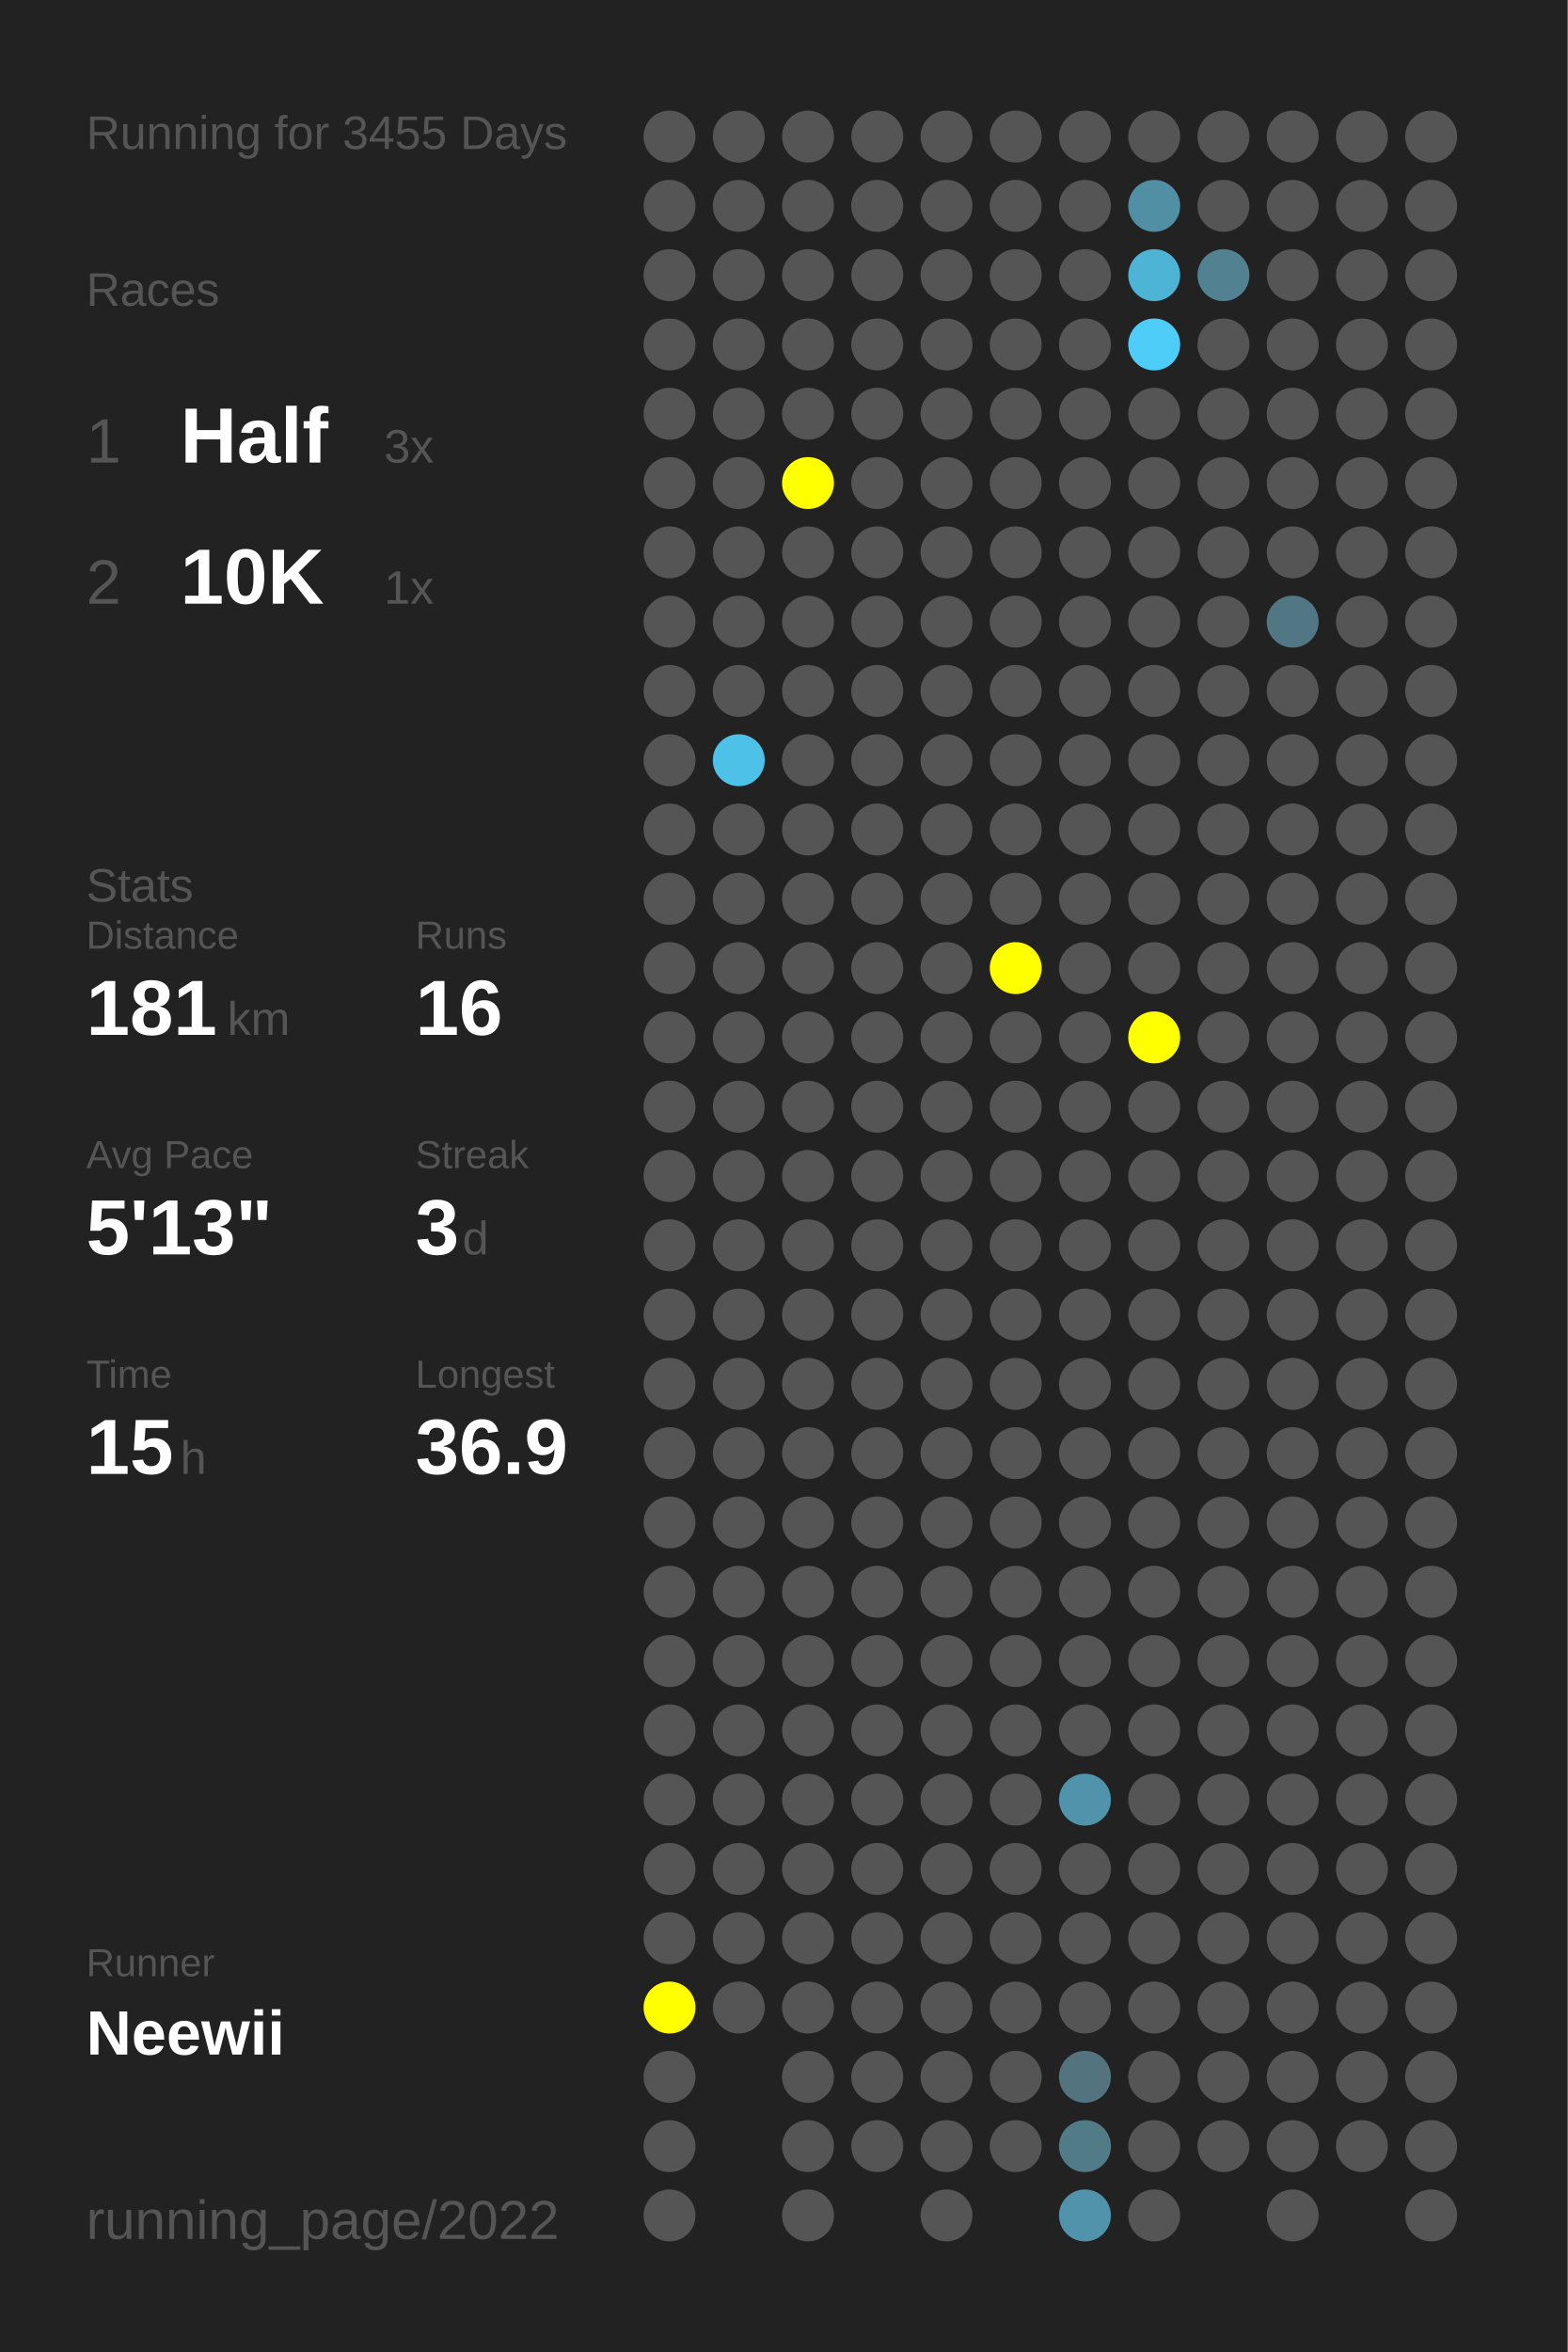
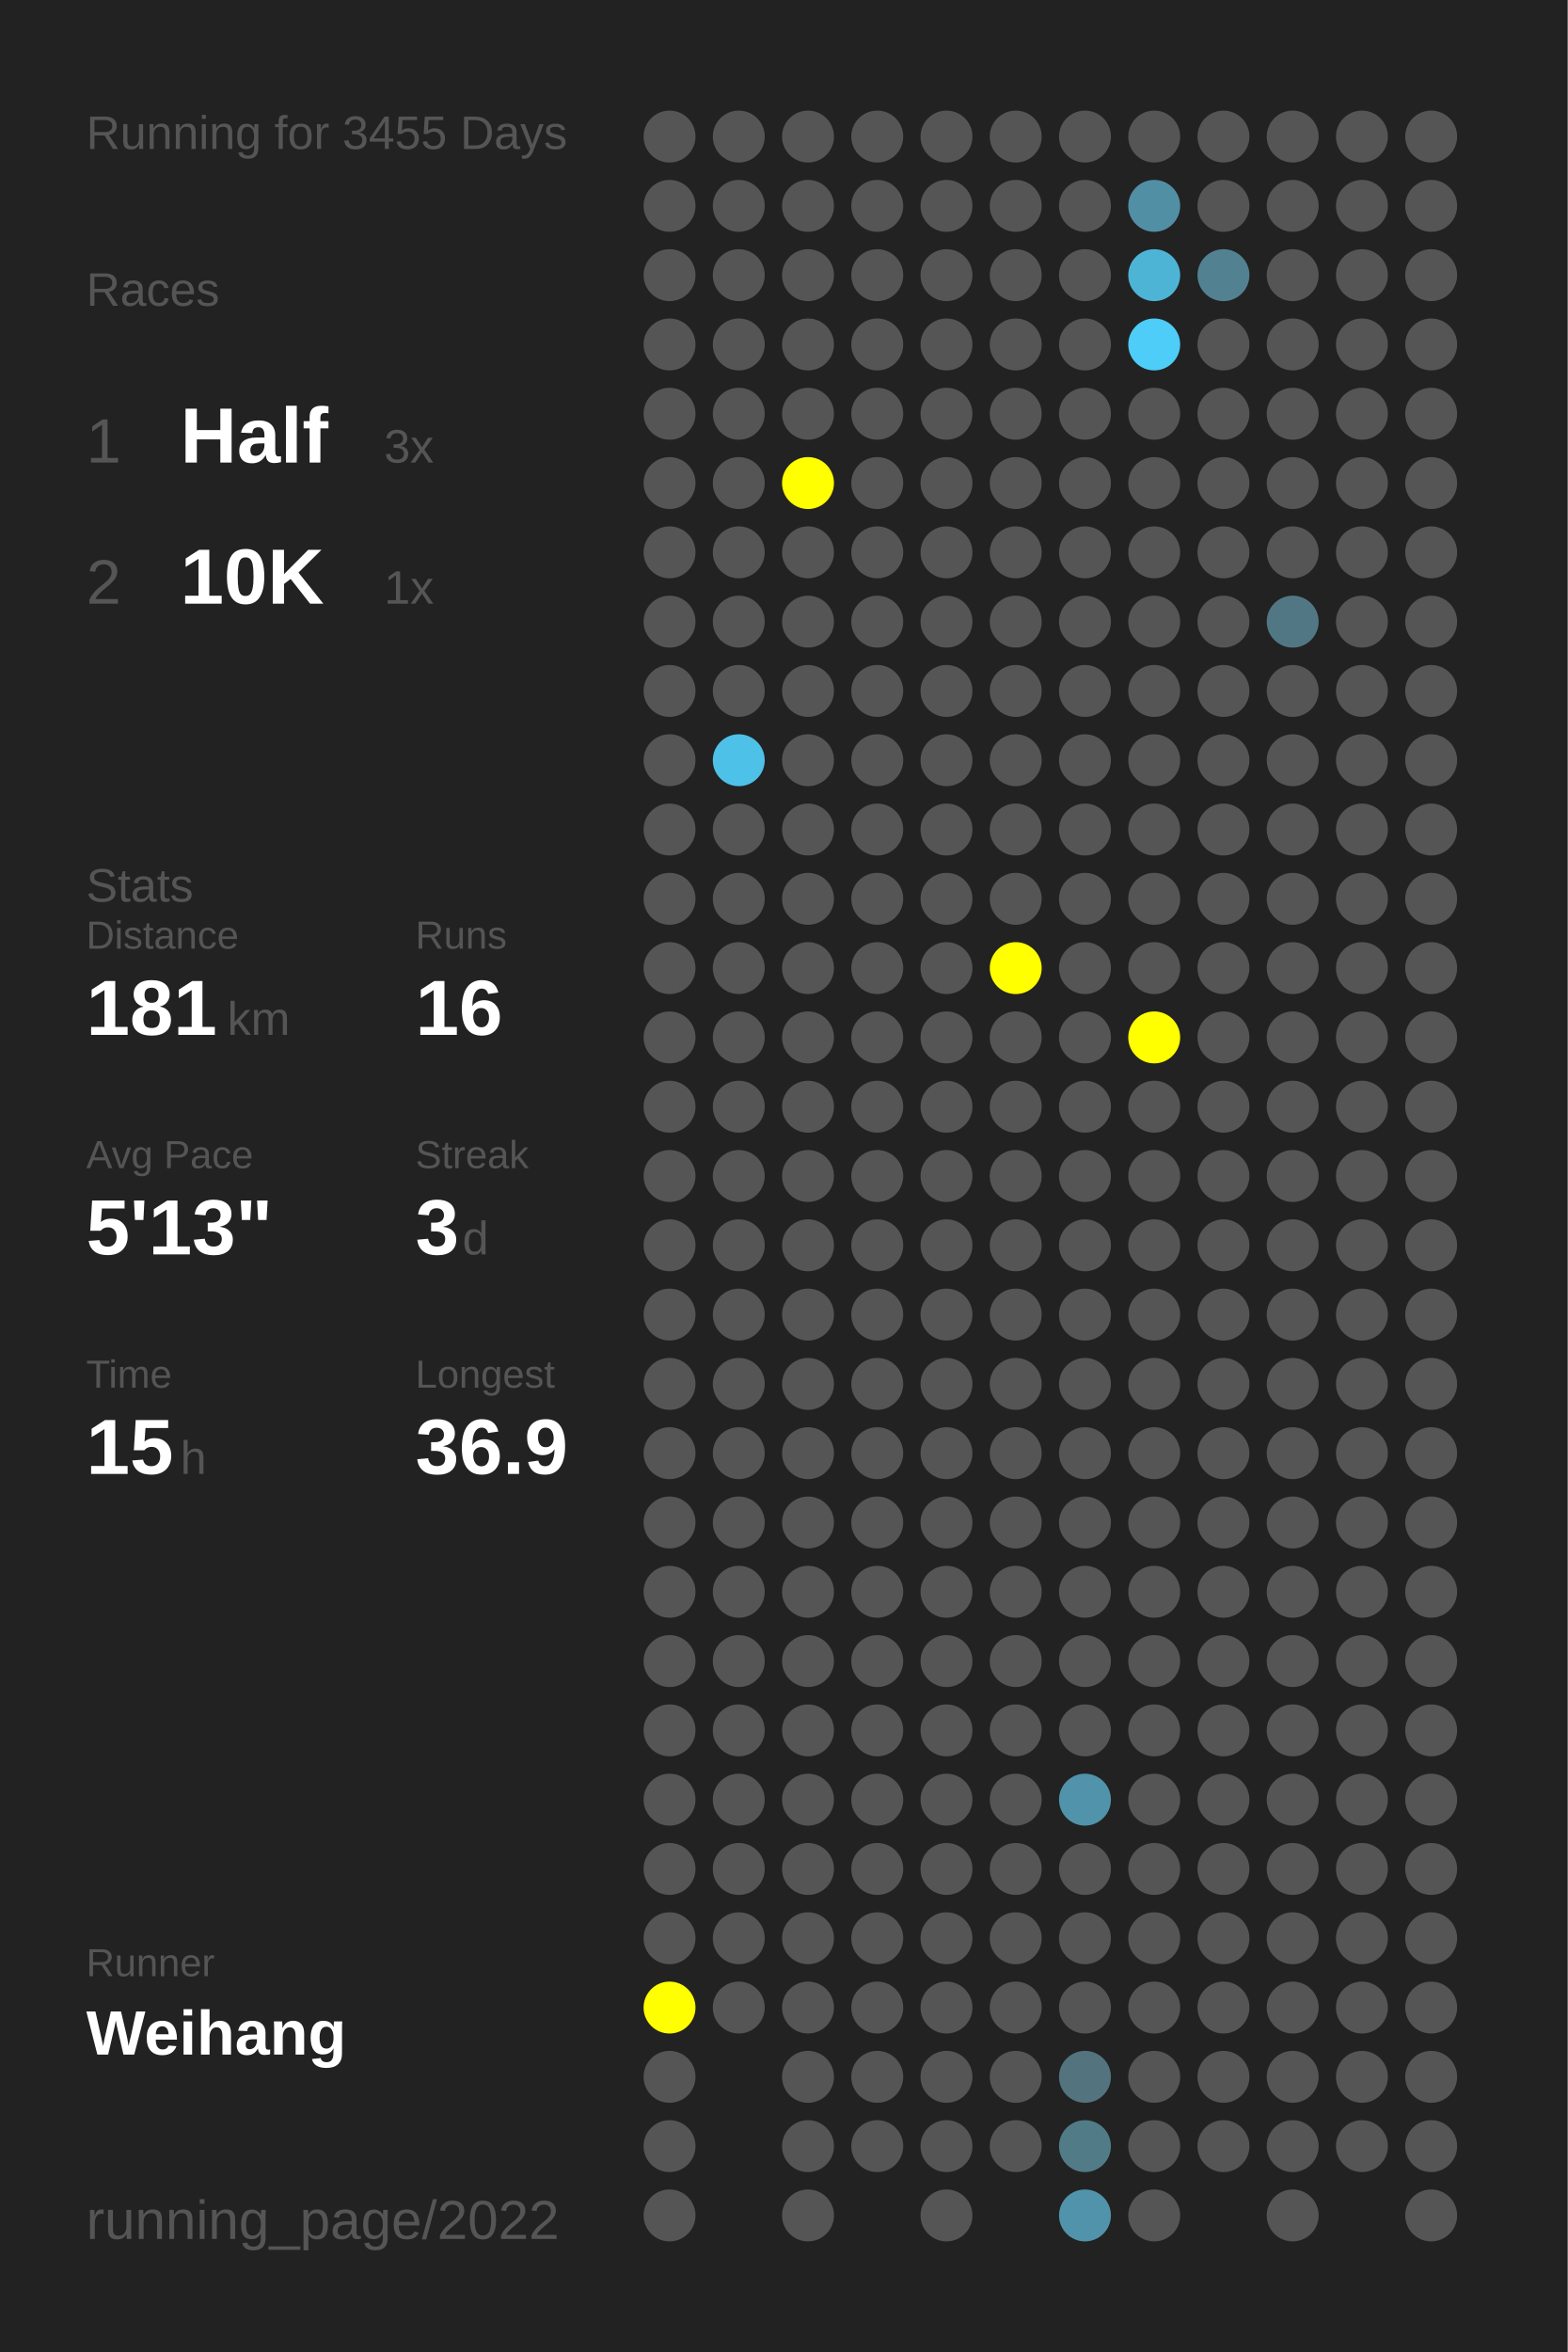
<svg xmlns="http://www.w3.org/2000/svg" baseProfile="full" height="300mm" version="1.1" viewBox="0,0,200,300" width="200mm">
  <defs />
  <rect fill="#222222" height="300" width="200" x="0" y="0" />
  <text fill="#555555" style="font-size:6px; font-family:Arial;" x="11" y="19">Running for 3455 Days</text>
  <text fill="#555555" style="font-size:6px; font-family:Arial;" x="11" y="39">Races</text>
  <text fill="#555555" style="font-size:8px; font-family:Arial;" x="11" y="59">1</text>
  <text fill="#FFFFFF" style="font-size:10px; font-family:Arial; font-weight:bold;" x="23" y="59">Half</text>
  <text fill="#555555" style="font-size:6px; font-family:Arial;" x="49" y="59">3x</text>
  <text fill="#555555" style="font-size:8px; font-family:Arial;" x="11" y="77">2</text>
  <text fill="#FFFFFF" style="font-size:10px; font-family:Arial; font-weight:bold;" x="23" y="77">10K</text>
  <text fill="#555555" style="font-size:6px; font-family:Arial;" x="49" y="77">1x</text>
  <text fill="#555555" style="font-size:6px; font-family:Arial;" x="11" y="115">Stats</text>
  <text fill="#555555" style="font-size:5px; font-family:Arial;" x="11" y="121">Distance</text>
  <text fill="#FFFFFF" style="font-size:10px; font-family:Arial; font-weight:bold;" x="11" y="132">181</text>
  <text fill="#555555" style="font-size:6px; font-family:Arial;" x="29" y="132">km</text>
  <text fill="#555555" style="font-size:5px; font-family:Arial;" x="53" y="121">Runs</text>
  <text fill="#FFFFFF" style="font-size:10px; font-family:Arial; font-weight:bold;" x="53" y="132">16</text>
  <text fill="#555555" style="font-size:5px; font-family:Arial;" x="11" y="149">Avg Pace</text>
  <text fill="#FFFFFF" style="font-size:10px; font-family:Arial; font-weight:bold;" x="11" y="160">5'13"</text>
  <text fill="#555555" style="font-size:5px; font-family:Arial;" x="53" y="149">Streak</text>
  <text fill="#FFFFFF" style="font-size:10px; font-family:Arial; font-weight:bold;" x="53" y="160">3</text>
  <text fill="#555555" style="font-size:6px; font-family:Arial;" x="59" y="160">d</text>
  <text fill="#555555" style="font-size:5px; font-family:Arial;" x="11" y="177">Time</text>
  <text fill="#FFFFFF" style="font-size:10px; font-family:Arial; font-weight:bold;" x="11" y="188">15</text>
  <text fill="#555555" style="font-size:6px; font-family:Arial;" x="23" y="188">h</text>
  <text fill="#555555" style="font-size:5px; font-family:Arial;" x="53" y="177">Longest</text>
  <text fill="#FFFFFF" style="font-size:10px; font-family:Arial; font-weight:bold;" x="53" y="188">36.9</text>
  <text fill="#555555" style="font-size:5px; font-family:Arial;" x="11" y="252.065">Runner</text>
-   <text fill="#FFFFFF" style="font-size:8px; font-family:Arial; font-weight:bold;" x="11" y="262.065">Neewii</text>
+   <text fill="#FFFFFF" style="font-size:8px; font-family:Arial; font-weight:bold;" x="11" y="262.065">Weihang</text>
  <text fill="#555555" style="font-size:7px; font-family:Arial;" x="11" y="285.581">running_page/2022</text>
  <circle cx="85.417" cy="17.419" fill="#555555" r="3.312" />
  <circle cx="85.417" cy="26.258" fill="#555555" r="3.312" />
  <circle cx="85.417" cy="35.097" fill="#555555" r="3.312" />
  <circle cx="85.417" cy="43.935" fill="#555555" r="3.312" />
  <circle cx="85.417" cy="52.774" fill="#555555" r="3.312" />
  <circle cx="85.417" cy="61.613" fill="#555555" r="3.312" />
  <circle cx="85.417" cy="70.452" fill="#555555" r="3.312" />
  <circle cx="85.417" cy="79.29" fill="#555555" r="3.312" />
  <circle cx="85.417" cy="88.129" fill="#555555" r="3.312" />
  <circle cx="85.417" cy="96.968" fill="#555555" r="3.312" />
  <circle cx="85.417" cy="105.806" fill="#555555" r="3.312" />
  <circle cx="85.417" cy="114.645" fill="#555555" r="3.312" />
  <circle cx="85.417" cy="123.484" fill="#555555" r="3.312" />
  <circle cx="85.417" cy="132.323" fill="#555555" r="3.312" />
  <circle cx="85.417" cy="141.161" fill="#555555" r="3.312" />
  <circle cx="85.417" cy="150" fill="#555555" r="3.312" />
  <circle cx="85.417" cy="158.839" fill="#555555" r="3.312" />
  <circle cx="85.417" cy="167.677" fill="#555555" r="3.312" />
  <circle cx="85.417" cy="176.516" fill="#555555" r="3.312" />
  <circle cx="85.417" cy="185.355" fill="#555555" r="3.312" />
  <circle cx="85.417" cy="194.194" fill="#555555" r="3.312" />
  <circle cx="85.417" cy="203.032" fill="#555555" r="3.312" />
  <circle cx="85.417" cy="211.871" fill="#555555" r="3.312" />
  <circle cx="85.417" cy="220.71" fill="#555555" r="3.312" />
  <circle cx="85.417" cy="229.548" fill="#555555" r="3.312" />
  <circle cx="85.417" cy="238.387" fill="#555555" r="3.312" />
  <circle cx="85.417" cy="247.226" fill="#555555" r="3.312" />
  <circle cx="85.417" cy="256.065" fill="#FFFF00" r="3.312" />
  <circle cx="85.417" cy="264.903" fill="#555555" r="3.312" />
  <circle cx="85.417" cy="273.742" fill="#555555" r="3.312" />
  <circle cx="85.417" cy="282.581" fill="#555555" r="3.312" />
  <circle cx="94.25" cy="17.419" fill="#555555" r="3.312" />
  <circle cx="94.25" cy="26.258" fill="#555555" r="3.312" />
  <circle cx="94.25" cy="35.097" fill="#555555" r="3.312" />
  <circle cx="94.25" cy="43.935" fill="#555555" r="3.312" />
  <circle cx="94.25" cy="52.774" fill="#555555" r="3.312" />
  <circle cx="94.25" cy="61.613" fill="#555555" r="3.312" />
  <circle cx="94.25" cy="70.452" fill="#555555" r="3.312" />
  <circle cx="94.25" cy="79.29" fill="#555555" r="3.312" />
  <circle cx="94.25" cy="88.129" fill="#555555" r="3.312" />
  <circle cx="94.25" cy="96.968" fill="#4ec1e8" r="3.312" />
  <circle cx="94.25" cy="105.806" fill="#555555" r="3.312" />
  <circle cx="94.25" cy="114.645" fill="#555555" r="3.312" />
  <circle cx="94.25" cy="123.484" fill="#555555" r="3.312" />
  <circle cx="94.25" cy="132.323" fill="#555555" r="3.312" />
  <circle cx="94.25" cy="141.161" fill="#555555" r="3.312" />
  <circle cx="94.25" cy="150" fill="#555555" r="3.312" />
  <circle cx="94.25" cy="158.839" fill="#555555" r="3.312" />
  <circle cx="94.25" cy="167.677" fill="#555555" r="3.312" />
  <circle cx="94.25" cy="176.516" fill="#555555" r="3.312" />
  <circle cx="94.25" cy="185.355" fill="#555555" r="3.312" />
  <circle cx="94.25" cy="194.194" fill="#555555" r="3.312" />
  <circle cx="94.25" cy="203.032" fill="#555555" r="3.312" />
  <circle cx="94.25" cy="211.871" fill="#555555" r="3.312" />
  <circle cx="94.25" cy="220.71" fill="#555555" r="3.312" />
  <circle cx="94.25" cy="229.548" fill="#555555" r="3.312" />
  <circle cx="94.25" cy="238.387" fill="#555555" r="3.312" />
  <circle cx="94.25" cy="247.226" fill="#555555" r="3.312" />
  <circle cx="94.25" cy="256.065" fill="#555555" r="3.312" />
  <circle cx="103.083" cy="17.419" fill="#555555" r="3.312" />
  <circle cx="103.083" cy="26.258" fill="#555555" r="3.312" />
  <circle cx="103.083" cy="35.097" fill="#555555" r="3.312" />
  <circle cx="103.083" cy="43.935" fill="#555555" r="3.312" />
  <circle cx="103.083" cy="52.774" fill="#555555" r="3.312" />
  <circle cx="103.083" cy="61.613" fill="#FFFF00" r="3.312" />
  <circle cx="103.083" cy="70.452" fill="#555555" r="3.312" />
  <circle cx="103.083" cy="79.29" fill="#555555" r="3.312" />
  <circle cx="103.083" cy="88.129" fill="#555555" r="3.312" />
  <circle cx="103.083" cy="96.968" fill="#555555" r="3.312" />
  <circle cx="103.083" cy="105.806" fill="#555555" r="3.312" />
  <circle cx="103.083" cy="114.645" fill="#555555" r="3.312" />
  <circle cx="103.083" cy="123.484" fill="#555555" r="3.312" />
  <circle cx="103.083" cy="132.323" fill="#555555" r="3.312" />
  <circle cx="103.083" cy="141.161" fill="#555555" r="3.312" />
  <circle cx="103.083" cy="150" fill="#555555" r="3.312" />
  <circle cx="103.083" cy="158.839" fill="#555555" r="3.312" />
  <circle cx="103.083" cy="167.677" fill="#555555" r="3.312" />
  <circle cx="103.083" cy="176.516" fill="#555555" r="3.312" />
  <circle cx="103.083" cy="185.355" fill="#555555" r="3.312" />
  <circle cx="103.083" cy="194.194" fill="#555555" r="3.312" />
  <circle cx="103.083" cy="203.032" fill="#555555" r="3.312" />
  <circle cx="103.083" cy="211.871" fill="#555555" r="3.312" />
  <circle cx="103.083" cy="220.71" fill="#555555" r="3.312" />
  <circle cx="103.083" cy="229.548" fill="#555555" r="3.312" />
  <circle cx="103.083" cy="238.387" fill="#555555" r="3.312" />
  <circle cx="103.083" cy="247.226" fill="#555555" r="3.312" />
  <circle cx="103.083" cy="256.065" fill="#555555" r="3.312" />
  <circle cx="103.083" cy="264.903" fill="#555555" r="3.312" />
  <circle cx="103.083" cy="273.742" fill="#555555" r="3.312" />
  <circle cx="103.083" cy="282.581" fill="#555555" r="3.312" />
  <circle cx="111.917" cy="17.419" fill="#555555" r="3.312" />
  <circle cx="111.917" cy="26.258" fill="#555555" r="3.312" />
  <circle cx="111.917" cy="35.097" fill="#555555" r="3.312" />
  <circle cx="111.917" cy="43.935" fill="#555555" r="3.312" />
  <circle cx="111.917" cy="52.774" fill="#555555" r="3.312" />
  <circle cx="111.917" cy="61.613" fill="#555555" r="3.312" />
  <circle cx="111.917" cy="70.452" fill="#555555" r="3.312" />
  <circle cx="111.917" cy="79.29" fill="#555555" r="3.312" />
  <circle cx="111.917" cy="88.129" fill="#555555" r="3.312" />
  <circle cx="111.917" cy="96.968" fill="#555555" r="3.312" />
  <circle cx="111.917" cy="105.806" fill="#555555" r="3.312" />
  <circle cx="111.917" cy="114.645" fill="#555555" r="3.312" />
  <circle cx="111.917" cy="123.484" fill="#555555" r="3.312" />
  <circle cx="111.917" cy="132.323" fill="#555555" r="3.312" />
  <circle cx="111.917" cy="141.161" fill="#555555" r="3.312" />
  <circle cx="111.917" cy="150" fill="#555555" r="3.312" />
  <circle cx="111.917" cy="158.839" fill="#555555" r="3.312" />
  <circle cx="111.917" cy="167.677" fill="#555555" r="3.312" />
  <circle cx="111.917" cy="176.516" fill="#555555" r="3.312" />
  <circle cx="111.917" cy="185.355" fill="#555555" r="3.312" />
  <circle cx="111.917" cy="194.194" fill="#555555" r="3.312" />
  <circle cx="111.917" cy="203.032" fill="#555555" r="3.312" />
  <circle cx="111.917" cy="211.871" fill="#555555" r="3.312" />
  <circle cx="111.917" cy="220.71" fill="#555555" r="3.312" />
  <circle cx="111.917" cy="229.548" fill="#555555" r="3.312" />
  <circle cx="111.917" cy="238.387" fill="#555555" r="3.312" />
  <circle cx="111.917" cy="247.226" fill="#555555" r="3.312" />
  <circle cx="111.917" cy="256.065" fill="#555555" r="3.312" />
  <circle cx="111.917" cy="264.903" fill="#555555" r="3.312" />
  <circle cx="111.917" cy="273.742" fill="#555555" r="3.312" />
  <circle cx="120.75" cy="17.419" fill="#555555" r="3.312" />
  <circle cx="120.75" cy="26.258" fill="#555555" r="3.312" />
  <circle cx="120.75" cy="35.097" fill="#555555" r="3.312" />
  <circle cx="120.75" cy="43.935" fill="#555555" r="3.312" />
  <circle cx="120.75" cy="52.774" fill="#555555" r="3.312" />
  <circle cx="120.75" cy="61.613" fill="#555555" r="3.312" />
  <circle cx="120.75" cy="70.452" fill="#555555" r="3.312" />
  <circle cx="120.75" cy="79.29" fill="#555555" r="3.312" />
  <circle cx="120.75" cy="88.129" fill="#555555" r="3.312" />
  <circle cx="120.75" cy="96.968" fill="#555555" r="3.312" />
  <circle cx="120.75" cy="105.806" fill="#555555" r="3.312" />
  <circle cx="120.75" cy="114.645" fill="#555555" r="3.312" />
  <circle cx="120.75" cy="123.484" fill="#555555" r="3.312" />
  <circle cx="120.75" cy="132.323" fill="#555555" r="3.312" />
  <circle cx="120.75" cy="141.161" fill="#555555" r="3.312" />
  <circle cx="120.75" cy="150" fill="#555555" r="3.312" />
  <circle cx="120.75" cy="158.839" fill="#555555" r="3.312" />
  <circle cx="120.75" cy="167.677" fill="#555555" r="3.312" />
  <circle cx="120.75" cy="176.516" fill="#555555" r="3.312" />
  <circle cx="120.75" cy="185.355" fill="#555555" r="3.312" />
  <circle cx="120.75" cy="194.194" fill="#555555" r="3.312" />
  <circle cx="120.75" cy="203.032" fill="#555555" r="3.312" />
  <circle cx="120.75" cy="211.871" fill="#555555" r="3.312" />
  <circle cx="120.75" cy="220.71" fill="#555555" r="3.312" />
  <circle cx="120.75" cy="229.548" fill="#555555" r="3.312" />
  <circle cx="120.75" cy="238.387" fill="#555555" r="3.312" />
  <circle cx="120.75" cy="247.226" fill="#555555" r="3.312" />
  <circle cx="120.75" cy="256.065" fill="#555555" r="3.312" />
  <circle cx="120.75" cy="264.903" fill="#555555" r="3.312" />
  <circle cx="120.75" cy="273.742" fill="#555555" r="3.312" />
  <circle cx="120.75" cy="282.581" fill="#555555" r="3.312" />
  <circle cx="129.583" cy="17.419" fill="#555555" r="3.312" />
  <circle cx="129.583" cy="26.258" fill="#555555" r="3.312" />
  <circle cx="129.583" cy="35.097" fill="#555555" r="3.312" />
  <circle cx="129.583" cy="43.935" fill="#555555" r="3.312" />
  <circle cx="129.583" cy="52.774" fill="#555555" r="3.312" />
  <circle cx="129.583" cy="61.613" fill="#555555" r="3.312" />
  <circle cx="129.583" cy="70.452" fill="#555555" r="3.312" />
  <circle cx="129.583" cy="79.29" fill="#555555" r="3.312" />
  <circle cx="129.583" cy="88.129" fill="#555555" r="3.312" />
  <circle cx="129.583" cy="96.968" fill="#555555" r="3.312" />
  <circle cx="129.583" cy="105.806" fill="#555555" r="3.312" />
  <circle cx="129.583" cy="114.645" fill="#555555" r="3.312" />
  <circle cx="129.583" cy="123.484" fill="#FFFF00" r="3.312" />
  <circle cx="129.583" cy="132.323" fill="#555555" r="3.312" />
  <circle cx="129.583" cy="141.161" fill="#555555" r="3.312" />
  <circle cx="129.583" cy="150" fill="#555555" r="3.312" />
  <circle cx="129.583" cy="158.839" fill="#555555" r="3.312" />
  <circle cx="129.583" cy="167.677" fill="#555555" r="3.312" />
  <circle cx="129.583" cy="176.516" fill="#555555" r="3.312" />
  <circle cx="129.583" cy="185.355" fill="#555555" r="3.312" />
  <circle cx="129.583" cy="194.194" fill="#555555" r="3.312" />
  <circle cx="129.583" cy="203.032" fill="#555555" r="3.312" />
  <circle cx="129.583" cy="211.871" fill="#555555" r="3.312" />
  <circle cx="129.583" cy="220.71" fill="#555555" r="3.312" />
  <circle cx="129.583" cy="229.548" fill="#555555" r="3.312" />
  <circle cx="129.583" cy="238.387" fill="#555555" r="3.312" />
  <circle cx="129.583" cy="247.226" fill="#555555" r="3.312" />
  <circle cx="129.583" cy="256.065" fill="#555555" r="3.312" />
  <circle cx="129.583" cy="264.903" fill="#555555" r="3.312" />
  <circle cx="129.583" cy="273.742" fill="#555555" r="3.312" />
  <circle cx="138.417" cy="17.419" fill="#555555" r="3.312" />
  <circle cx="138.417" cy="26.258" fill="#555555" r="3.312" />
  <circle cx="138.417" cy="35.097" fill="#555555" r="3.312" />
  <circle cx="138.417" cy="43.935" fill="#555555" r="3.312" />
  <circle cx="138.417" cy="52.774" fill="#555555" r="3.312" />
  <circle cx="138.417" cy="61.613" fill="#555555" r="3.312" />
  <circle cx="138.417" cy="70.452" fill="#555555" r="3.312" />
  <circle cx="138.417" cy="79.29" fill="#555555" r="3.312" />
  <circle cx="138.417" cy="88.129" fill="#555555" r="3.312" />
  <circle cx="138.417" cy="96.968" fill="#555555" r="3.312" />
  <circle cx="138.417" cy="105.806" fill="#555555" r="3.312" />
  <circle cx="138.417" cy="114.645" fill="#555555" r="3.312" />
  <circle cx="138.417" cy="123.484" fill="#555555" r="3.312" />
  <circle cx="138.417" cy="132.323" fill="#555555" r="3.312" />
  <circle cx="138.417" cy="141.161" fill="#555555" r="3.312" />
  <circle cx="138.417" cy="150" fill="#555555" r="3.312" />
  <circle cx="138.417" cy="158.839" fill="#555555" r="3.312" />
  <circle cx="138.417" cy="167.677" fill="#555555" r="3.312" />
  <circle cx="138.417" cy="176.516" fill="#555555" r="3.312" />
  <circle cx="138.417" cy="185.355" fill="#555555" r="3.312" />
  <circle cx="138.417" cy="194.194" fill="#555555" r="3.312" />
  <circle cx="138.417" cy="203.032" fill="#555555" r="3.312" />
  <circle cx="138.417" cy="211.871" fill="#555555" r="3.312" />
  <circle cx="138.417" cy="220.71" fill="#555555" r="3.312" />
  <circle cx="138.417" cy="229.548" fill="#5093aa" r="3.312" />
  <circle cx="138.417" cy="238.387" fill="#555555" r="3.312" />
  <circle cx="138.417" cy="247.226" fill="#555555" r="3.312" />
  <circle cx="138.417" cy="256.065" fill="#555555" r="3.312" />
  <circle cx="138.417" cy="264.903" fill="#53737f" r="3.312" />
  <circle cx="138.417" cy="273.742" fill="#527b88" r="3.312" />
  <circle cx="138.417" cy="282.581" fill="#5093aa" r="3.312" />
  <circle cx="147.25" cy="17.419" fill="#555555" r="3.312" />
  <circle cx="147.25" cy="26.258" fill="#518fa4" r="3.312" />
  <circle cx="147.25" cy="35.097" fill="#4eb4d6" r="3.312" />
  <circle cx="147.25" cy="43.935" fill="#4dcdf8" r="3.312" />
  <circle cx="147.25" cy="52.774" fill="#555555" r="3.312" />
  <circle cx="147.25" cy="61.613" fill="#555555" r="3.312" />
  <circle cx="147.25" cy="70.452" fill="#555555" r="3.312" />
  <circle cx="147.25" cy="79.29" fill="#555555" r="3.312" />
  <circle cx="147.25" cy="88.129" fill="#555555" r="3.312" />
  <circle cx="147.25" cy="96.968" fill="#555555" r="3.312" />
  <circle cx="147.25" cy="105.806" fill="#555555" r="3.312" />
  <circle cx="147.25" cy="114.645" fill="#555555" r="3.312" />
  <circle cx="147.25" cy="123.484" fill="#555555" r="3.312" />
  <circle cx="147.25" cy="132.323" fill="#FFFF00" r="3.312" />
  <circle cx="147.25" cy="141.161" fill="#555555" r="3.312" />
  <circle cx="147.25" cy="150" fill="#555555" r="3.312" />
  <circle cx="147.25" cy="158.839" fill="#555555" r="3.312" />
  <circle cx="147.25" cy="167.677" fill="#555555" r="3.312" />
  <circle cx="147.25" cy="176.516" fill="#555555" r="3.312" />
  <circle cx="147.25" cy="185.355" fill="#555555" r="3.312" />
  <circle cx="147.25" cy="194.194" fill="#555555" r="3.312" />
  <circle cx="147.25" cy="203.032" fill="#555555" r="3.312" />
  <circle cx="147.25" cy="211.871" fill="#555555" r="3.312" />
  <circle cx="147.25" cy="220.71" fill="#555555" r="3.312" />
  <circle cx="147.25" cy="229.548" fill="#555555" r="3.312" />
  <circle cx="147.25" cy="238.387" fill="#555555" r="3.312" />
  <circle cx="147.25" cy="247.226" fill="#555555" r="3.312" />
  <circle cx="147.25" cy="256.065" fill="#555555" r="3.312" />
  <circle cx="147.25" cy="264.903" fill="#555555" r="3.312" />
  <circle cx="147.25" cy="273.742" fill="#555555" r="3.312" />
  <circle cx="147.25" cy="282.581" fill="#555555" r="3.312" />
  <circle cx="156.083" cy="17.419" fill="#555555" r="3.312" />
  <circle cx="156.083" cy="26.258" fill="#555555" r="3.312" />
  <circle cx="156.083" cy="35.097" fill="#528292" r="3.312" />
  <circle cx="156.083" cy="43.935" fill="#555555" r="3.312" />
  <circle cx="156.083" cy="52.774" fill="#555555" r="3.312" />
  <circle cx="156.083" cy="61.613" fill="#555555" r="3.312" />
  <circle cx="156.083" cy="70.452" fill="#555555" r="3.312" />
  <circle cx="156.083" cy="79.29" fill="#555555" r="3.312" />
  <circle cx="156.083" cy="88.129" fill="#555555" r="3.312" />
  <circle cx="156.083" cy="96.968" fill="#555555" r="3.312" />
  <circle cx="156.083" cy="105.806" fill="#555555" r="3.312" />
  <circle cx="156.083" cy="114.645" fill="#555555" r="3.312" />
  <circle cx="156.083" cy="123.484" fill="#555555" r="3.312" />
  <circle cx="156.083" cy="132.323" fill="#555555" r="3.312" />
  <circle cx="156.083" cy="141.161" fill="#555555" r="3.312" />
  <circle cx="156.083" cy="150" fill="#555555" r="3.312" />
  <circle cx="156.083" cy="158.839" fill="#555555" r="3.312" />
  <circle cx="156.083" cy="167.677" fill="#555555" r="3.312" />
  <circle cx="156.083" cy="176.516" fill="#555555" r="3.312" />
  <circle cx="156.083" cy="185.355" fill="#555555" r="3.312" />
  <circle cx="156.083" cy="194.194" fill="#555555" r="3.312" />
  <circle cx="156.083" cy="203.032" fill="#555555" r="3.312" />
  <circle cx="156.083" cy="211.871" fill="#555555" r="3.312" />
  <circle cx="156.083" cy="220.71" fill="#555555" r="3.312" />
  <circle cx="156.083" cy="229.548" fill="#555555" r="3.312" />
  <circle cx="156.083" cy="238.387" fill="#555555" r="3.312" />
  <circle cx="156.083" cy="247.226" fill="#555555" r="3.312" />
  <circle cx="156.083" cy="256.065" fill="#555555" r="3.312" />
  <circle cx="156.083" cy="264.903" fill="#555555" r="3.312" />
  <circle cx="156.083" cy="273.742" fill="#555555" r="3.312" />
  <circle cx="164.917" cy="17.419" fill="#555555" r="3.312" />
  <circle cx="164.917" cy="26.258" fill="#555555" r="3.312" />
  <circle cx="164.917" cy="35.097" fill="#555555" r="3.312" />
  <circle cx="164.917" cy="43.935" fill="#555555" r="3.312" />
  <circle cx="164.917" cy="52.774" fill="#555555" r="3.312" />
  <circle cx="164.917" cy="61.613" fill="#555555" r="3.312" />
  <circle cx="164.917" cy="70.452" fill="#555555" r="3.312" />
  <circle cx="164.917" cy="79.29" fill="#527784" r="3.312" />
  <circle cx="164.917" cy="88.129" fill="#555555" r="3.312" />
  <circle cx="164.917" cy="96.968" fill="#555555" r="3.312" />
  <circle cx="164.917" cy="105.806" fill="#555555" r="3.312" />
  <circle cx="164.917" cy="114.645" fill="#555555" r="3.312" />
  <circle cx="164.917" cy="123.484" fill="#555555" r="3.312" />
  <circle cx="164.917" cy="132.323" fill="#555555" r="3.312" />
  <circle cx="164.917" cy="141.161" fill="#555555" r="3.312" />
  <circle cx="164.917" cy="150" fill="#555555" r="3.312" />
  <circle cx="164.917" cy="158.839" fill="#555555" r="3.312" />
  <circle cx="164.917" cy="167.677" fill="#555555" r="3.312" />
  <circle cx="164.917" cy="176.516" fill="#555555" r="3.312" />
  <circle cx="164.917" cy="185.355" fill="#555555" r="3.312" />
  <circle cx="164.917" cy="194.194" fill="#555555" r="3.312" />
  <circle cx="164.917" cy="203.032" fill="#555555" r="3.312" />
  <circle cx="164.917" cy="211.871" fill="#555555" r="3.312" />
  <circle cx="164.917" cy="220.71" fill="#555555" r="3.312" />
  <circle cx="164.917" cy="229.548" fill="#555555" r="3.312" />
  <circle cx="164.917" cy="238.387" fill="#555555" r="3.312" />
  <circle cx="164.917" cy="247.226" fill="#555555" r="3.312" />
  <circle cx="164.917" cy="256.065" fill="#555555" r="3.312" />
  <circle cx="164.917" cy="264.903" fill="#555555" r="3.312" />
  <circle cx="164.917" cy="273.742" fill="#555555" r="3.312" />
  <circle cx="164.917" cy="282.581" fill="#555555" r="3.312" />
  <circle cx="173.75" cy="17.419" fill="#555555" r="3.312" />
  <circle cx="173.75" cy="26.258" fill="#555555" r="3.312" />
  <circle cx="173.75" cy="35.097" fill="#555555" r="3.312" />
  <circle cx="173.75" cy="43.935" fill="#555555" r="3.312" />
  <circle cx="173.75" cy="52.774" fill="#555555" r="3.312" />
  <circle cx="173.75" cy="61.613" fill="#555555" r="3.312" />
  <circle cx="173.75" cy="70.452" fill="#555555" r="3.312" />
  <circle cx="173.75" cy="79.29" fill="#555555" r="3.312" />
  <circle cx="173.75" cy="88.129" fill="#555555" r="3.312" />
  <circle cx="173.75" cy="96.968" fill="#555555" r="3.312" />
  <circle cx="173.75" cy="105.806" fill="#555555" r="3.312" />
  <circle cx="173.75" cy="114.645" fill="#555555" r="3.312" />
  <circle cx="173.75" cy="123.484" fill="#555555" r="3.312" />
  <circle cx="173.75" cy="132.323" fill="#555555" r="3.312" />
  <circle cx="173.75" cy="141.161" fill="#555555" r="3.312" />
  <circle cx="173.75" cy="150" fill="#555555" r="3.312" />
  <circle cx="173.75" cy="158.839" fill="#555555" r="3.312" />
  <circle cx="173.75" cy="167.677" fill="#555555" r="3.312" />
  <circle cx="173.75" cy="176.516" fill="#555555" r="3.312" />
  <circle cx="173.75" cy="185.355" fill="#555555" r="3.312" />
  <circle cx="173.75" cy="194.194" fill="#555555" r="3.312" />
  <circle cx="173.75" cy="203.032" fill="#555555" r="3.312" />
  <circle cx="173.75" cy="211.871" fill="#555555" r="3.312" />
  <circle cx="173.75" cy="220.71" fill="#555555" r="3.312" />
  <circle cx="173.75" cy="229.548" fill="#555555" r="3.312" />
  <circle cx="173.75" cy="238.387" fill="#555555" r="3.312" />
  <circle cx="173.75" cy="247.226" fill="#555555" r="3.312" />
  <circle cx="173.75" cy="256.065" fill="#555555" r="3.312" />
  <circle cx="173.75" cy="264.903" fill="#555555" r="3.312" />
  <circle cx="173.75" cy="273.742" fill="#555555" r="3.312" />
  <circle cx="182.583" cy="17.419" fill="#555555" r="3.312" />
  <circle cx="182.583" cy="26.258" fill="#555555" r="3.312" />
  <circle cx="182.583" cy="35.097" fill="#555555" r="3.312" />
  <circle cx="182.583" cy="43.935" fill="#555555" r="3.312" />
  <circle cx="182.583" cy="52.774" fill="#555555" r="3.312" />
  <circle cx="182.583" cy="61.613" fill="#555555" r="3.312" />
  <circle cx="182.583" cy="70.452" fill="#555555" r="3.312" />
  <circle cx="182.583" cy="79.29" fill="#555555" r="3.312" />
  <circle cx="182.583" cy="88.129" fill="#555555" r="3.312" />
  <circle cx="182.583" cy="96.968" fill="#555555" r="3.312" />
  <circle cx="182.583" cy="105.806" fill="#555555" r="3.312" />
  <circle cx="182.583" cy="114.645" fill="#555555" r="3.312" />
  <circle cx="182.583" cy="123.484" fill="#555555" r="3.312" />
  <circle cx="182.583" cy="132.323" fill="#555555" r="3.312" />
  <circle cx="182.583" cy="141.161" fill="#555555" r="3.312" />
  <circle cx="182.583" cy="150" fill="#555555" r="3.312" />
  <circle cx="182.583" cy="158.839" fill="#555555" r="3.312" />
  <circle cx="182.583" cy="167.677" fill="#555555" r="3.312" />
  <circle cx="182.583" cy="176.516" fill="#555555" r="3.312" />
  <circle cx="182.583" cy="185.355" fill="#555555" r="3.312" />
  <circle cx="182.583" cy="194.194" fill="#555555" r="3.312" />
  <circle cx="182.583" cy="203.032" fill="#555555" r="3.312" />
  <circle cx="182.583" cy="211.871" fill="#555555" r="3.312" />
  <circle cx="182.583" cy="220.71" fill="#555555" r="3.312" />
  <circle cx="182.583" cy="229.548" fill="#555555" r="3.312" />
  <circle cx="182.583" cy="238.387" fill="#555555" r="3.312" />
  <circle cx="182.583" cy="247.226" fill="#555555" r="3.312" />
  <circle cx="182.583" cy="256.065" fill="#555555" r="3.312" />
  <circle cx="182.583" cy="264.903" fill="#555555" r="3.312" />
  <circle cx="182.583" cy="273.742" fill="#555555" r="3.312" />
  <circle cx="182.583" cy="282.581" fill="#555555" r="3.312" />
</svg>
